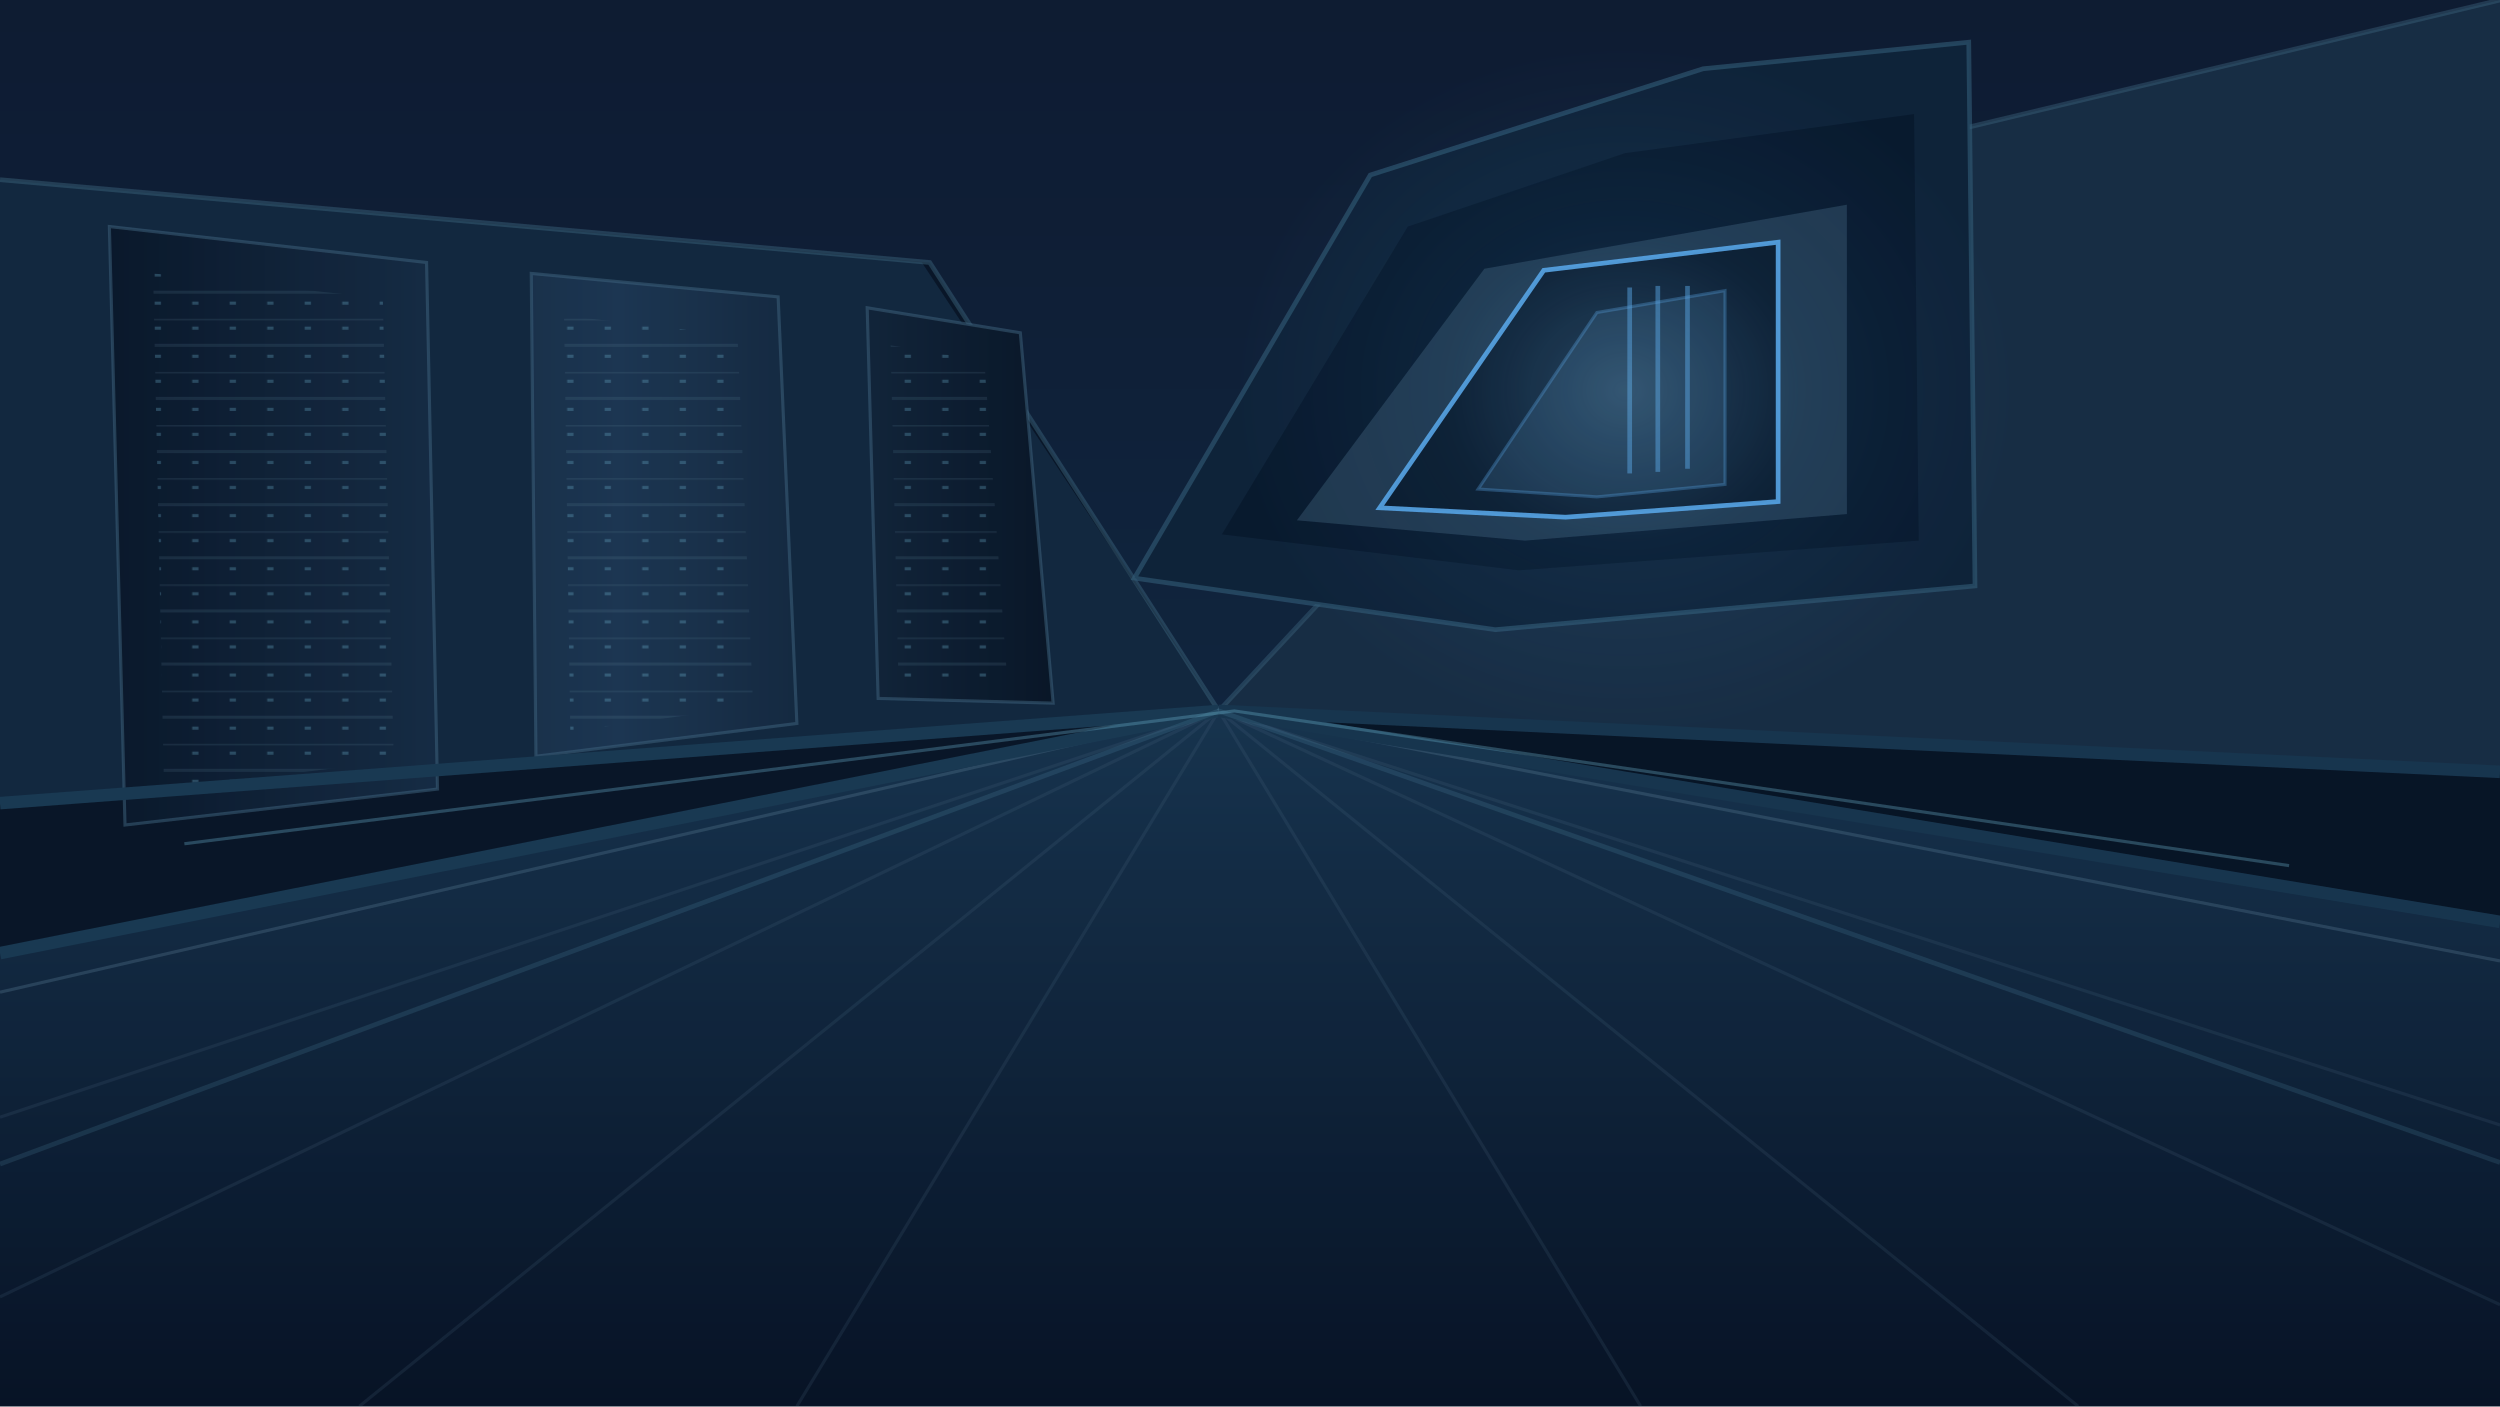
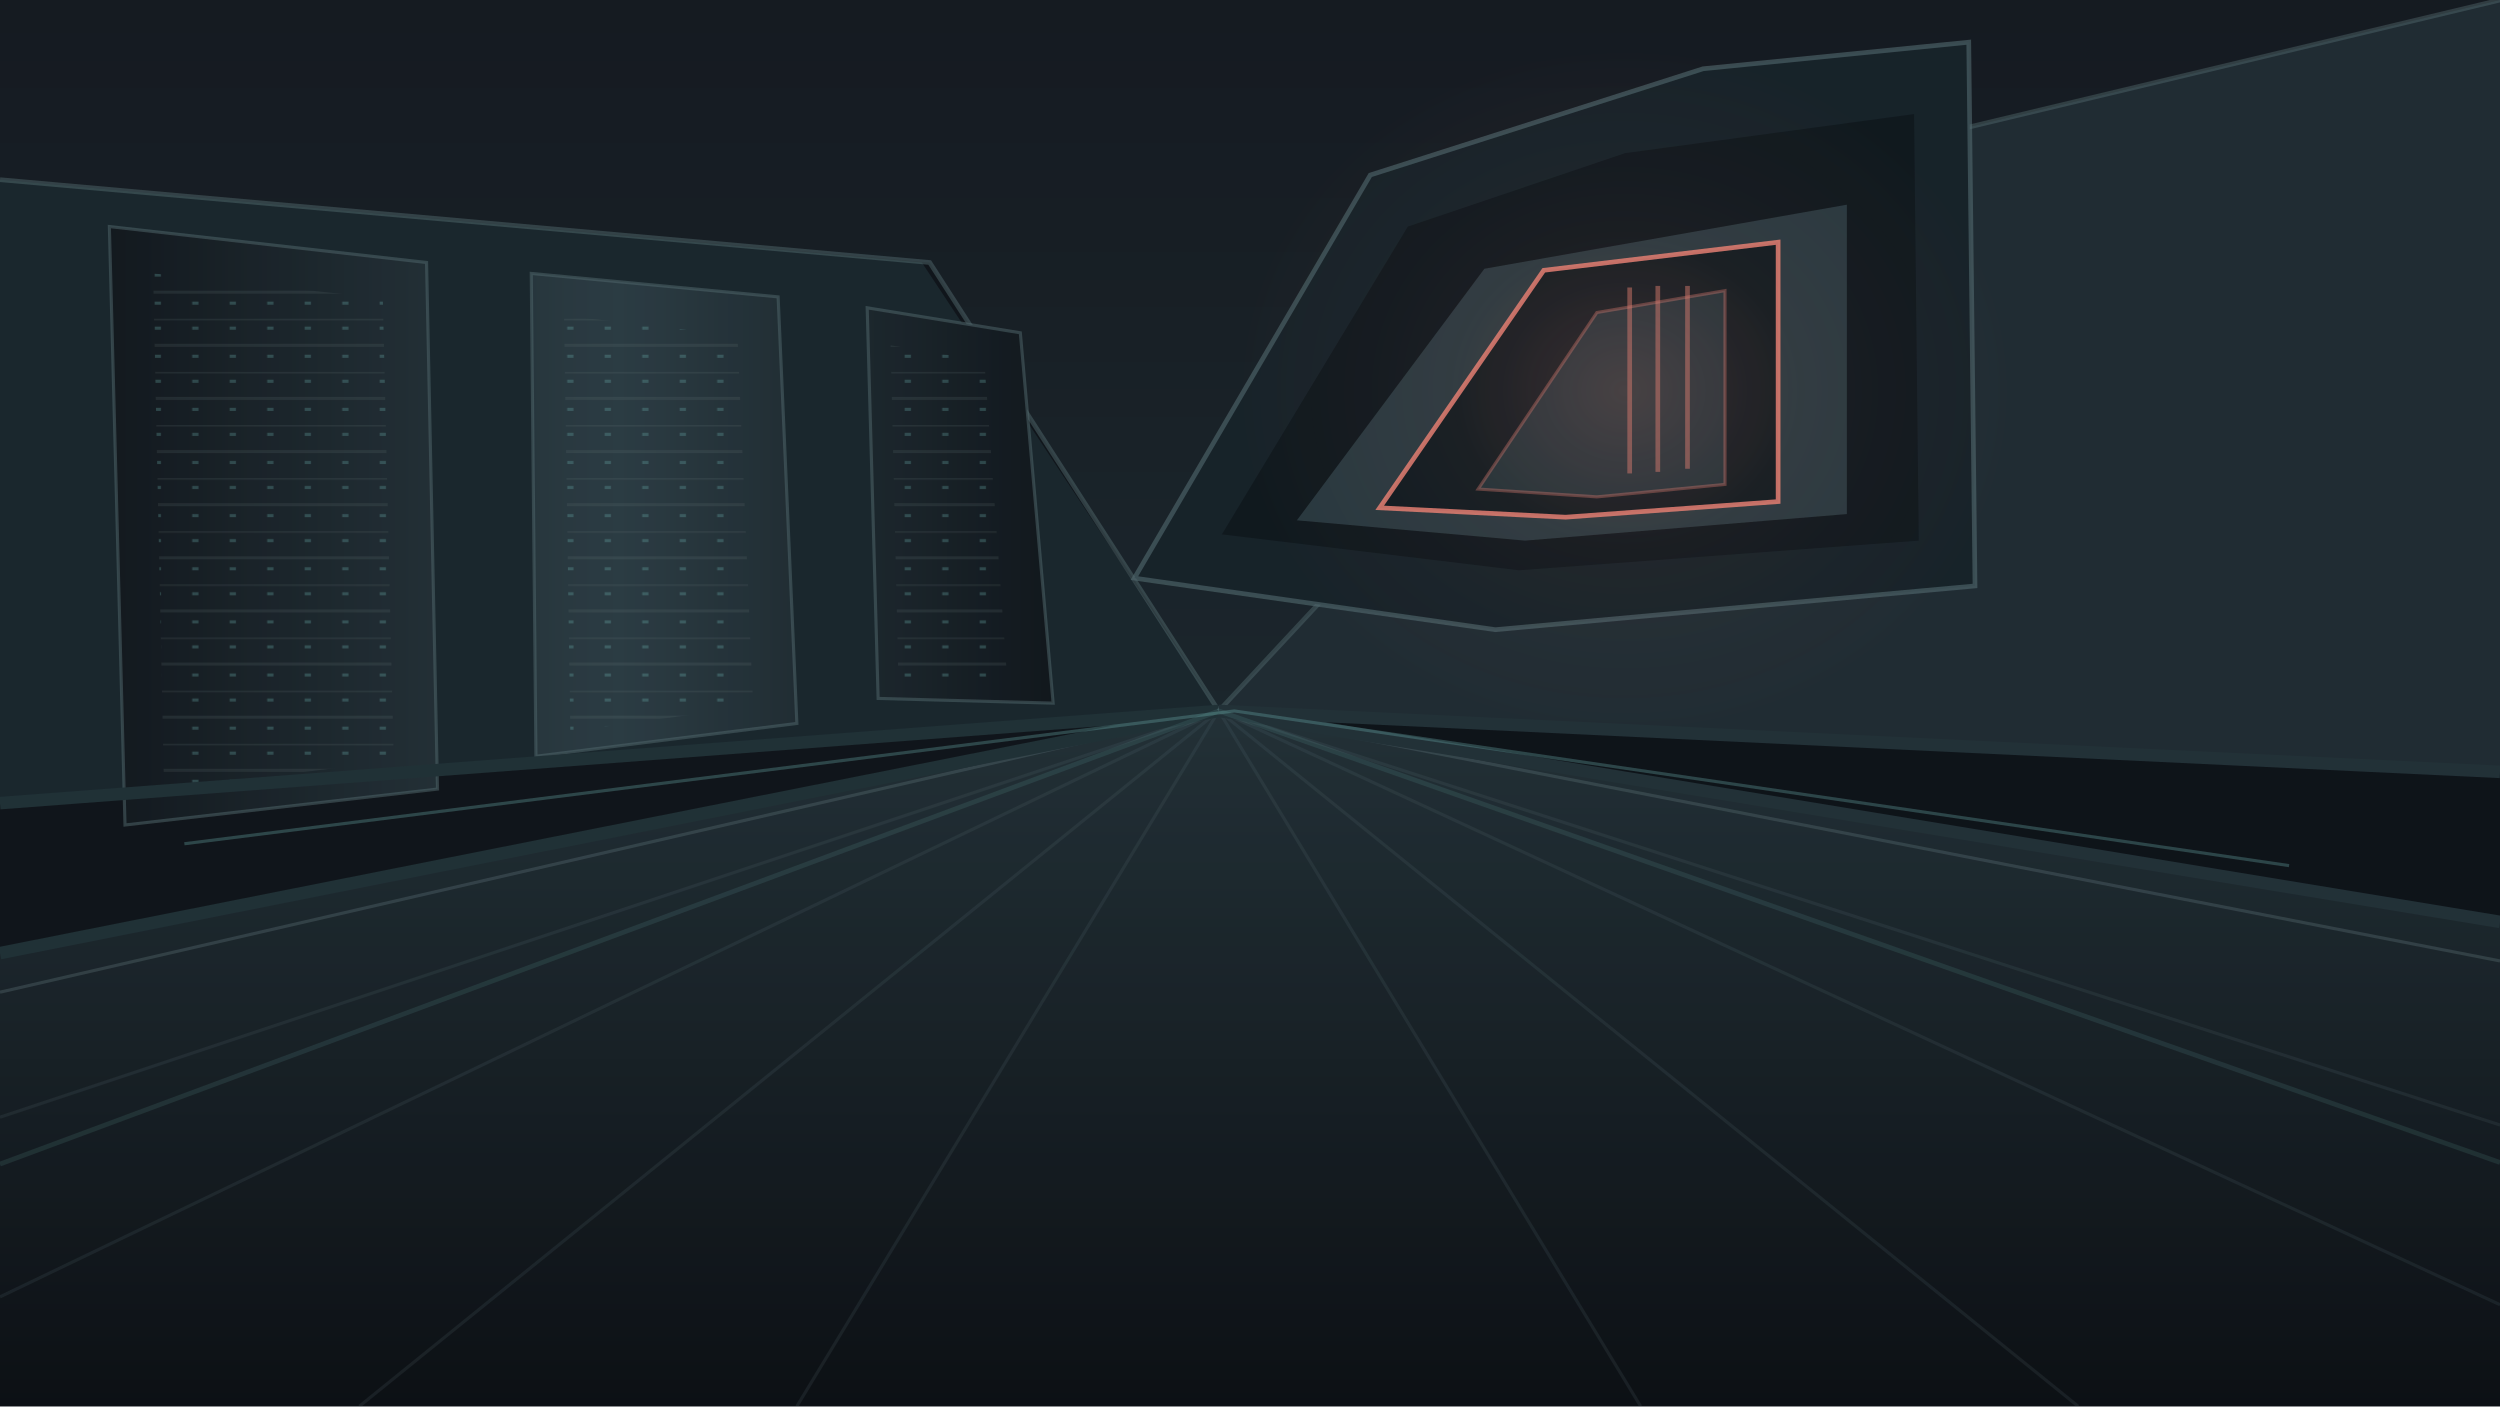
<svg xmlns="http://www.w3.org/2000/svg" viewBox="0 0 1600 900" preserveAspectRatio="xMidYMid slice">
  <defs>
    <linearGradient id="sky" x2="0" y2="1">
-       <stop stop-color="#101d34" />
-       <stop offset=".55" stop-color="#122843" />
-       <stop offset="1" stop-color="#071324" />
+       <stop stop-color="#171d23" />
+       <stop offset=".55" stop-color="#1e2b31" />
+       <stop offset="1" stop-color="#0c1014" />
    </linearGradient>
    <linearGradient id="floor" x2="0" y2="1">
-       <stop stop-color="#1a3854" />
-       <stop offset="1" stop-color="#081326" />
+       <stop stop-color="#26363c" />
+       <stop offset="1" stop-color="#0d1115" />
    </linearGradient>
    <linearGradient id="tower" x2="1" y2="0">
-       <stop stop-color="#0b192c" />
-       <stop offset=".54" stop-color="#203b58" />
-       <stop offset="1" stop-color="#0a1728" />
+       <stop stop-color="#141b20" />
+       <stop offset=".54" stop-color="#30434a" />
+       <stop offset="1" stop-color="#12191e" />
    </linearGradient>
    <radialGradient id="light">
-       <stop stop-color="#8bd1ff" stop-opacity=".28" />
-       <stop offset=".45" stop-color="#62b7ff" stop-opacity=".07" />
-       <stop offset="1" stop-color="#62b7ff" stop-opacity="0" />
+       <stop stop-color="#ff8d7e" stop-opacity=".2" />
+       <stop offset=".45" stop-color="#ff8d7e" stop-opacity=".05" />
+       <stop offset="1" stop-color="#ff8d7e" stop-opacity="0" />
    </radialGradient>
    <pattern id="grille" width="24" height="34" patternUnits="userSpaceOnUse">
-       <path d="M0 0H24M0 17H24" stroke="#6b96ad" stroke-opacity=".16" stroke-width="2" />
-       <path d="M3 6h4m-4 18h4" stroke="#87d8f7" stroke-opacity=".27" stroke-width="2" />
+       <path d="M0 0H24M0 17H24" stroke="#778b8e" stroke-opacity=".16" stroke-width="2" />
+       <path d="M3 6h4m-4 18h4" stroke="#80d1cb" stroke-opacity=".27" stroke-width="2" />
    </pattern>
  </defs>
  <rect width="1600" height="900" fill="url(#sky)" />
  <path d="M0 610 780 455 1600 590V900H0Z" fill="url(#floor)" />
-   <path d="M0 635 780 455 1600 615" fill="none" stroke="#5f819a" stroke-opacity=".35" stroke-width="2" />
-   <path d="M0 715 780 455 1600 720M0 830 780 455 1600 835M230 900 780 455 1330 900M510 900 780 455 1050 900" fill="none" stroke="#5f819a" stroke-opacity=".16" stroke-width="2" />
-   <path d="M0 115 595 168 780 455 0 610Z" fill="#0a1729" />
-   <path d="M0 115 590 168 780 455 0 515Z" fill="#142b43" />
-   <path d="M0 115 595 168 780 455" fill="none" stroke="#4d7b95" stroke-opacity=".4" stroke-width="3" />
-   <path d="M70 145 80 528 280 505 273 168ZM340 175 343 484 510 463 498 190ZM555 197 562 447 674 450 653 213Z" fill="url(#tower)" stroke="#48718c" stroke-opacity=".5" stroke-width="2" />
+   <path d="M0 635 780 455 1600 615" fill="none" stroke="#688083" stroke-opacity=".35" stroke-width="2" />
+   <path d="M0 715 780 455 1600 720M0 830 780 455 1600 835M230 900 780 455 1330 900M510 900 780 455 1050 900" fill="none" stroke="#688083" stroke-opacity=".16" stroke-width="2" />
+   <path d="M0 115 595 168 780 455 0 610Z" fill="#11171c" />
+   <path d="M0 115 590 168 780 455 0 515Z" fill="#1c2b31" />
+   <path d="M0 115 595 168 780 455" fill="none" stroke="#6b878b" stroke-opacity=".4" stroke-width="3" />
+   <path d="M70 145 80 528 280 505 273 168ZM340 175 343 484 510 463 498 190ZM555 197 562 447 674 450 653 213Z" fill="url(#tower)" stroke="#5d777a" stroke-opacity=".5" stroke-width="2" />
  <path d="M98 175 105 505 252 487 245 191ZM361 202 365 468 482 452 472 215ZM570 221 575 435 645 440 630 231Z" fill="url(#grille)" />
-   <path d="M0 514 780 455M0 610 780 455" fill="none" stroke="#1c3e58" stroke-width="8" />
-   <path d="M1600 0 1090 122 780 455 1600 590Z" fill="#081526" />
-   <path d="M1600 0 1090 122 780 455 1600 494Z" fill="#1a3149" />
-   <path d="M1600 0 1090 122 780 455" fill="none" stroke="#4d7b95" stroke-opacity=".37" stroke-width="3" />
+   <path d="M0 514 780 455M0 610 780 455" fill="none" stroke="#23363b" stroke-width="8" />
+   <path d="M1600 0 1090 122 780 455 1600 590Z" fill="#0f151a" />
+   <path d="M1600 0 1090 122 780 455 1600 494Z" fill="#233138" />
+   <path d="M1600 0 1090 122 780 455" fill="none" stroke="#6b878b" stroke-opacity=".37" stroke-width="3" />
  <g transform="translate(-320 0)">
-     <path d="M1410 44 1197 112 1046 370 1277 403 1584 375 1580 27Z" fill="#10253c" stroke="#3a6682" stroke-opacity=".6" stroke-width="3" />
-     <path d="M1360 98 1221 145 1102 342 1292 365 1548 346 1545 73Z" fill="#091b30" />
-     <path d="M1270 172 1150 333 1296 346 1502 329 1502 131Z" fill="#233c53" />
-     <path d="M1308 173 1203 325 1322 331 1458 321 1458 155Z" fill="#0a1a2c" />
-     <path d="M1342 200 1266 313 1342 318 1424 310 1424 186Z" fill="#1b334a" />
-     <path d="M1308 173 1203 325 1322 331 1458 321 1458 155Z" fill="none" stroke="#62b7ff" stroke-opacity=".9" stroke-width="3" />
-     <path d="M1342 200 1266 313 1342 318 1424 310 1424 186Z" fill="none" stroke="#62b7ff" stroke-opacity=".32" stroke-width="2" />
-     <path d="M1363 184V303M1381 183V302M1400 183V300" stroke="#62b7ff" stroke-opacity=".48" stroke-width="3" />
+     <path d="M1410 44 1197 112 1046 370 1277 403 1584 375 1580 27Z" fill="#19262c" stroke="#5c777c" stroke-opacity=".6" stroke-width="3" />
+     <path d="M1360 98 1221 145 1102 342 1292 365 1548 346 1545 73Z" fill="#111b20" />
+     <path d="M1270 172 1150 333 1296 346 1502 329 1502 131Z" fill="#2d3f45" />
+     <path d="M1308 173 1203 325 1322 331 1458 321 1458 155Z" fill="#111d22" />
+     <path d="M1342 200 1266 313 1342 318 1424 310 1424 186Z" fill="#24373d" />
+     <path d="M1308 173 1203 325 1322 331 1458 321 1458 155Z" fill="none" stroke="#ff8d7e" stroke-opacity=".85" stroke-width="3" />
+     <path d="M1342 200 1266 313 1342 318 1424 310 1424 186Z" fill="none" stroke="#ff8d7e" stroke-opacity=".35" stroke-width="2" />
+     <path d="M1363 184V303M1381 183V302M1400 183V300" stroke="#ff8d7e" stroke-opacity=".46" stroke-width="3" />
    <ellipse cx="1360" cy="250" rx="250" ry="220" fill="url(#light)" />
  </g>
-   <path d="M1600 590 780 455M1600 494 780 455" fill="none" stroke="#1a3a54" stroke-width="8" />
-   <path d="M118 540 790 455 1465 554" fill="none" stroke="#87d8f7" stroke-opacity=".3" stroke-width="2" />
-   <path d="M0 745 780 455 1600 744" fill="none" stroke="#87d8f7" stroke-opacity=".13" stroke-width="3" />
-   <path d="M0 0H1600V900H0Z" fill="#071326" fill-opacity=".12" />
+   <path d="M1600 590 780 455M1600 494 780 455" fill="none" stroke="#25363c" stroke-width="8" />
+   <path d="M118 540 790 455 1465 554" fill="none" stroke="#80d1cb" stroke-opacity=".3" stroke-width="2" />
+   <path d="M0 745 780 455 1600 744" fill="none" stroke="#80d1cb" stroke-opacity=".13" stroke-width="3" />
+   <path d="M0 0H1600V900H0Z" fill="#0b0f13" fill-opacity=".12" />
</svg>
